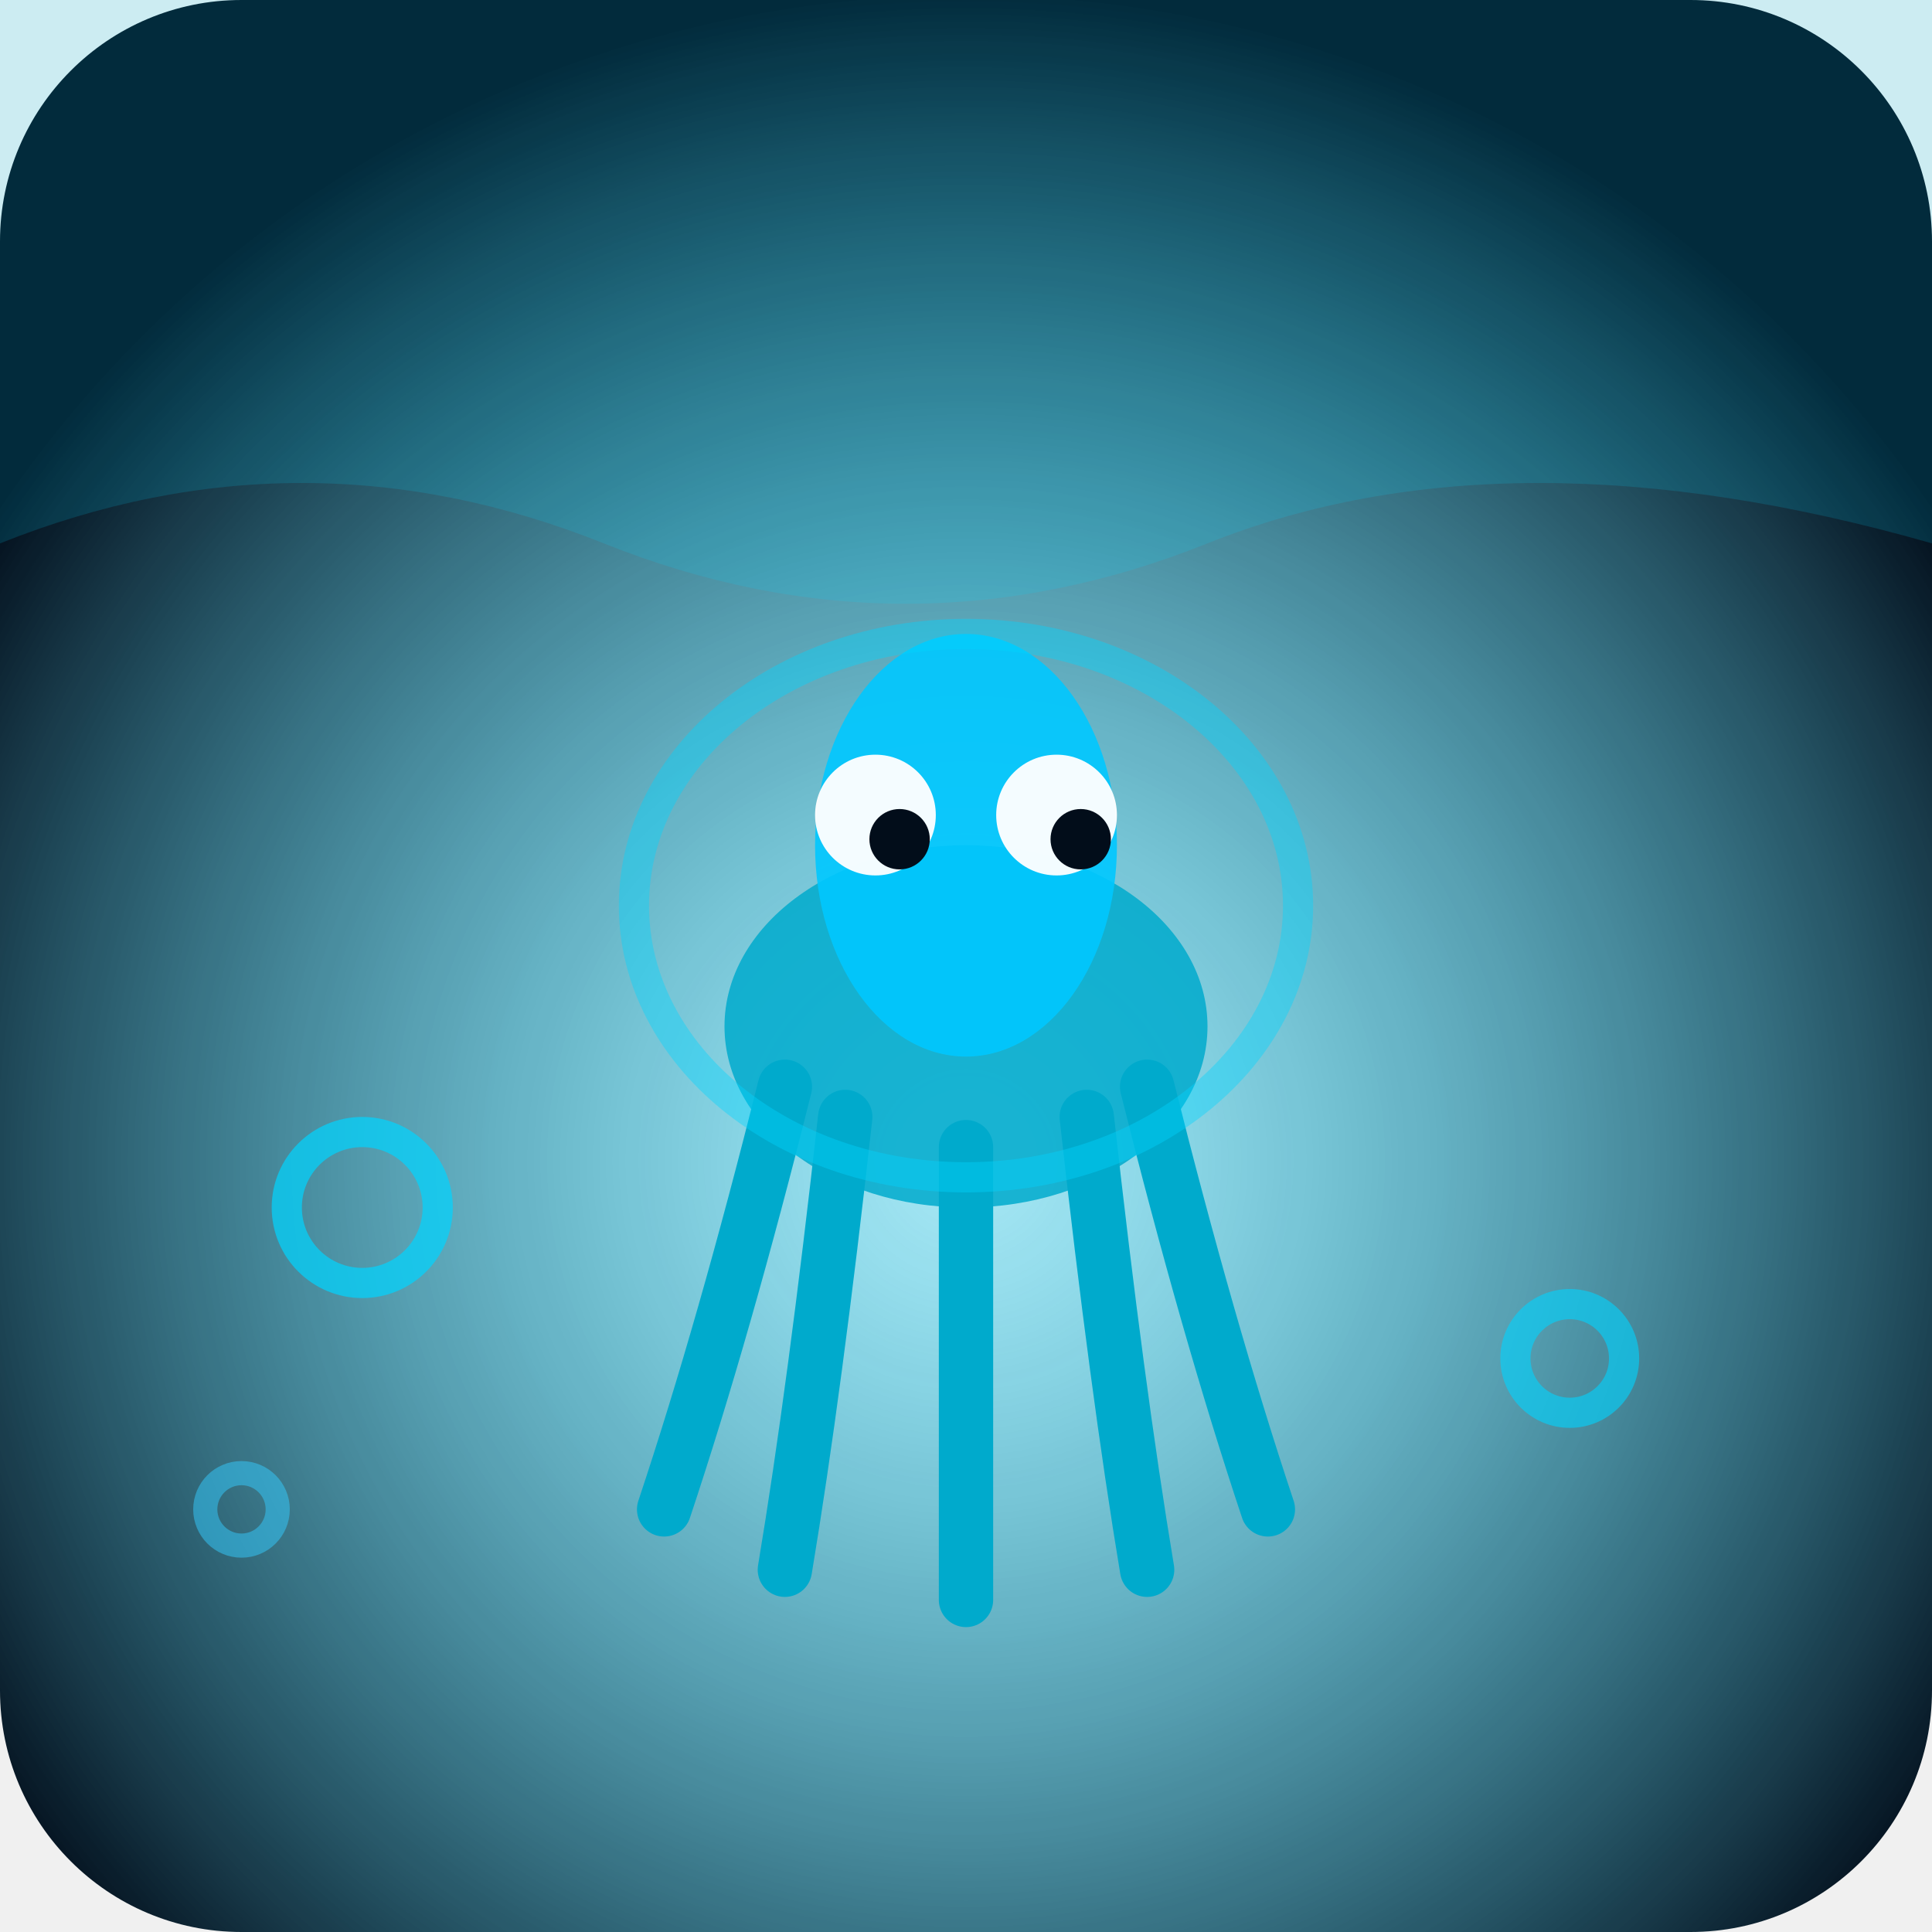
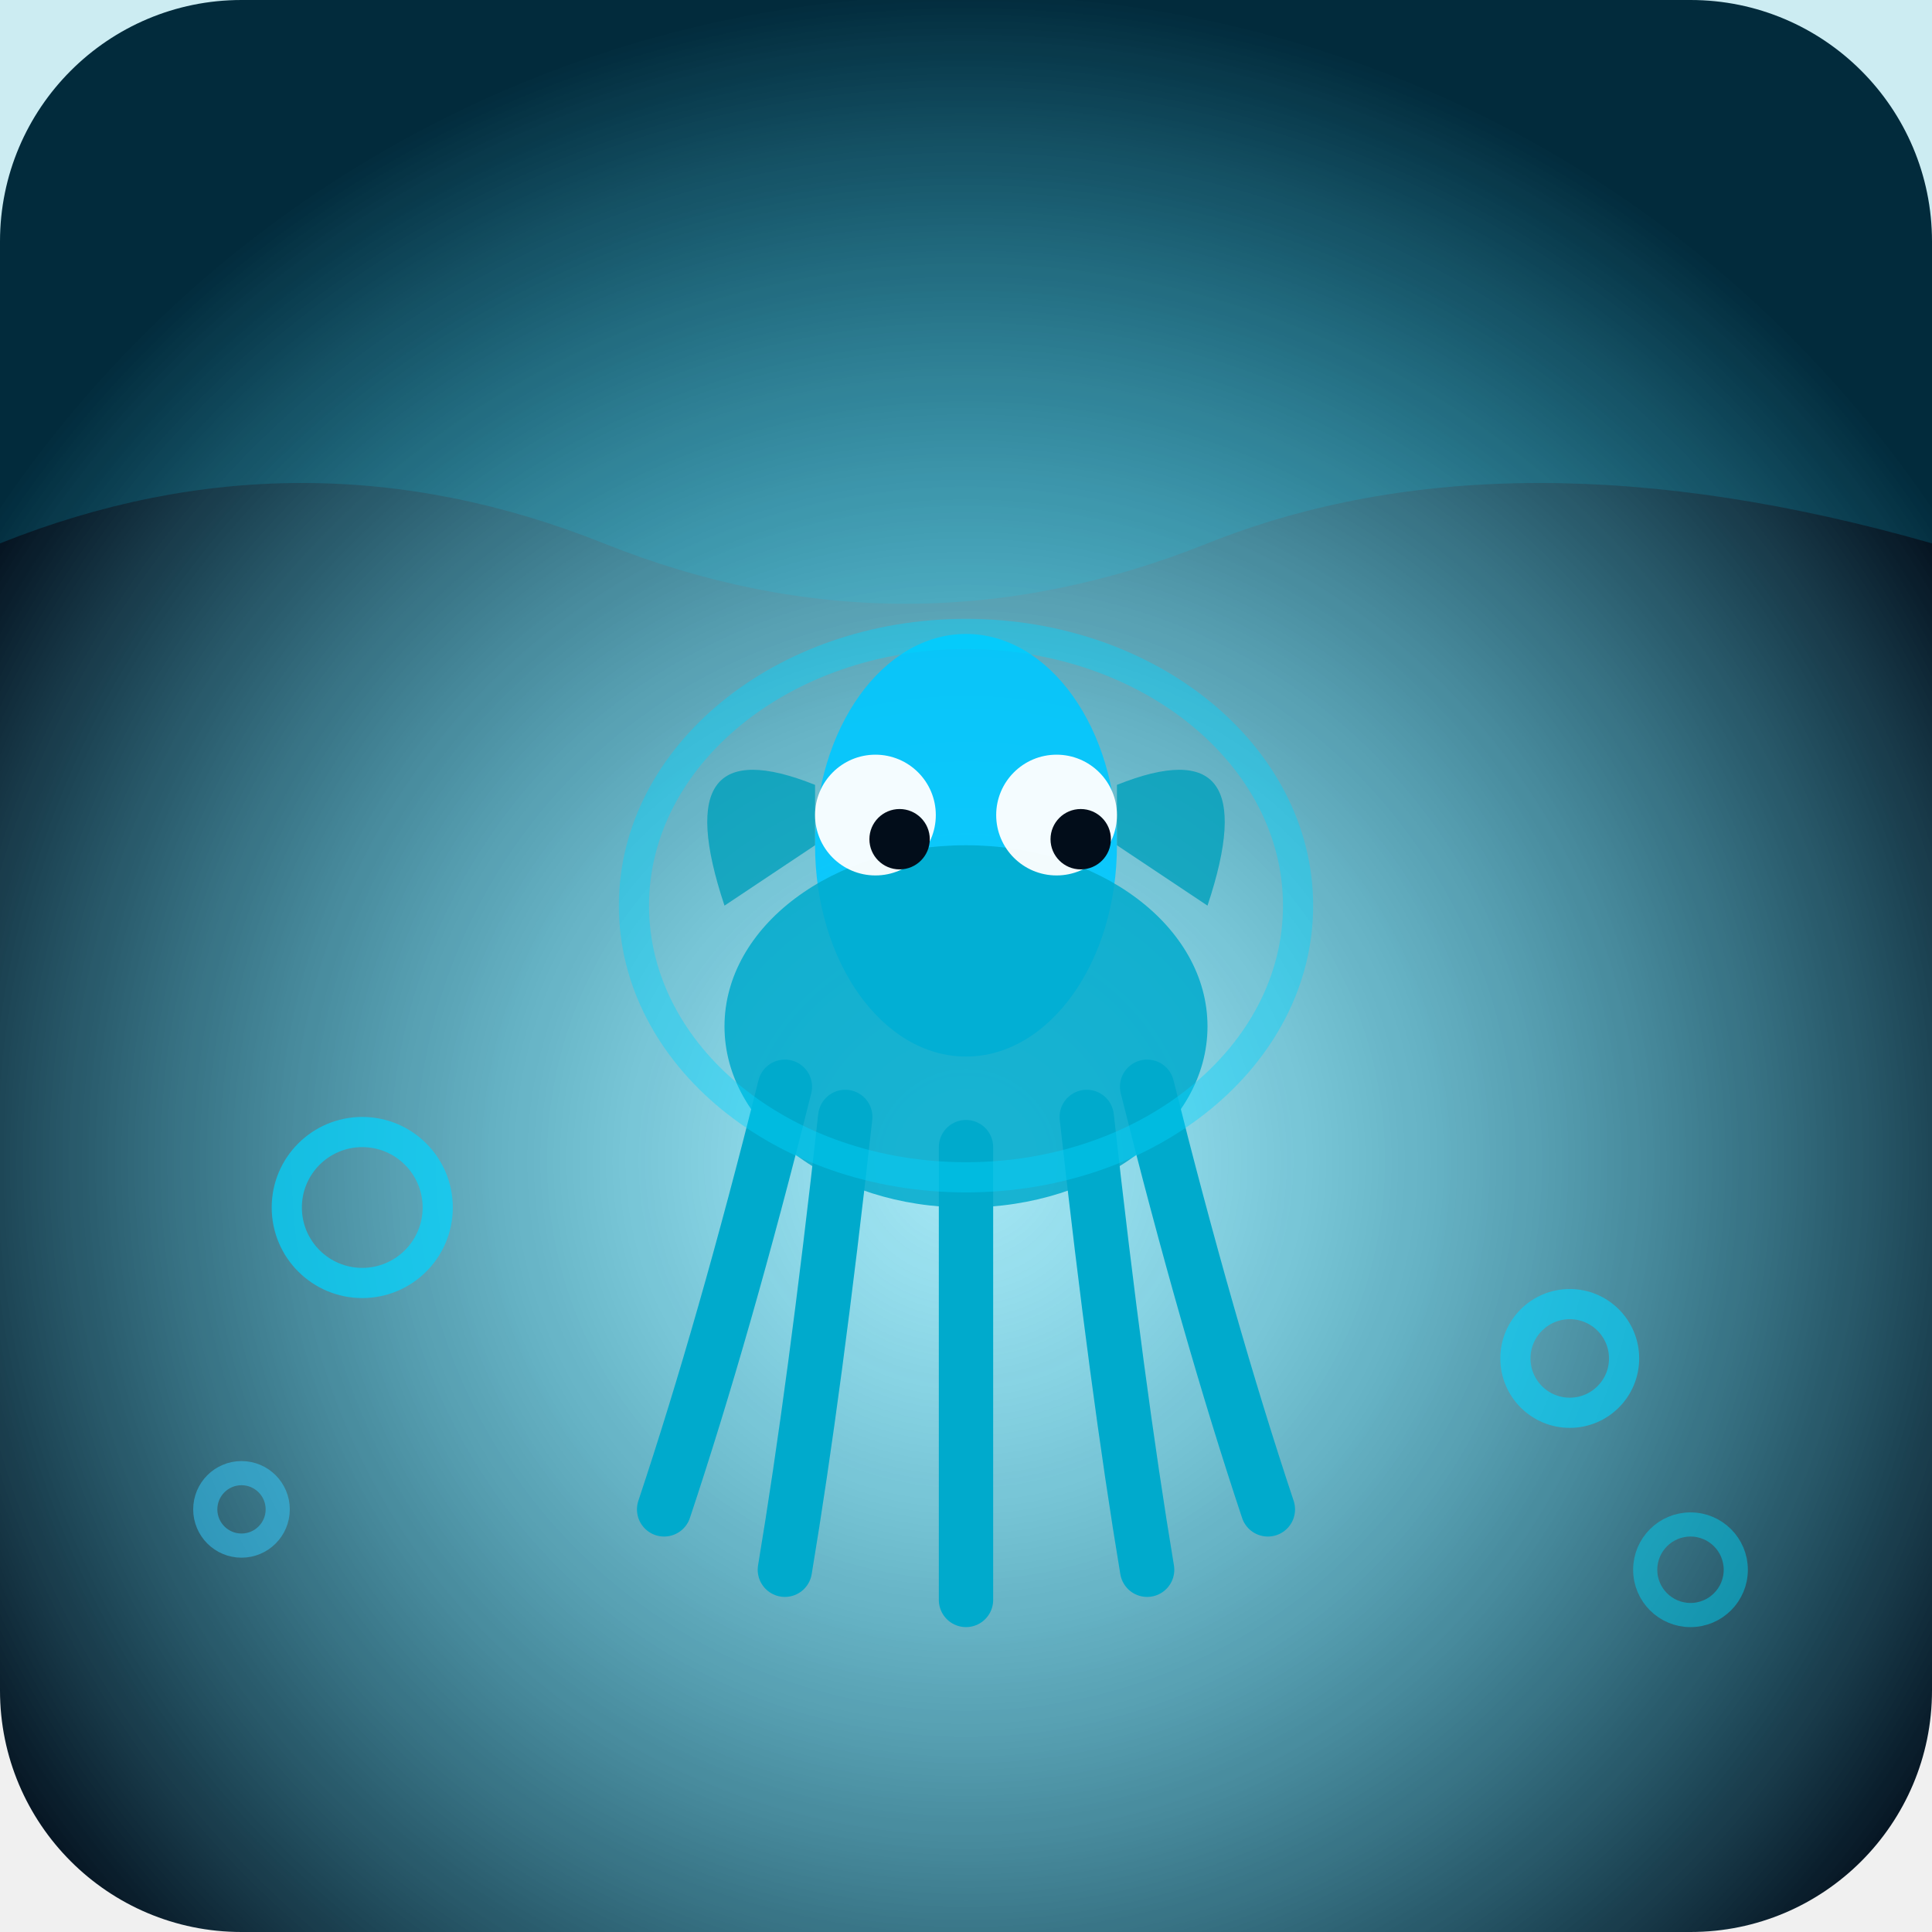
<svg xmlns="http://www.w3.org/2000/svg" viewBox="0 0 64 64" width="64" height="64">
  <defs>
    <radialGradient id="oceanGrad" cx="50%" cy="60%" r="60%">
      <stop offset="0%" stop-color="#00d4ff" stop-opacity="0.3" />
      <stop offset="100%" stop-color="#020d1a" stop-opacity="1" />
    </radialGradient>
-     <animate id="pulse" attributeName="opacity" values="0.6;1;0.6" dur="3s" repeatCount="indefinite" />
  </defs>
  <rect width="64" height="64" fill="url(#oceanGrad)" rx="8" />
  <path d="M0 18 Q10 14 20 18 Q30 22 40 18 Q50 14 64 18 L64 0 L0 0 Z" fill="#00d4ff" opacity="0.15" />
-   <ellipse cx="32" cy="34" rx="8" ry="6" fill="#00aacc" opacity="0.85" />
-   <ellipse cx="32" cy="28" rx="5" ry="7" fill="#00c8ff" opacity="0.9" />
-   <circle cx="29" cy="27" r="2" fill="#ffffff" opacity="0.95" />
-   <circle cx="35" cy="27" r="2" fill="#ffffff" opacity="0.95" />
-   <circle cx="29.8" cy="27.8" r="1" fill="#020d1a" />
-   <circle cx="35.8" cy="27.8" r="1" fill="#020d1a" />
-   <path d="M26 36 Q24 44 22 50" stroke="#00aacc" stroke-width="1.8" fill="none" stroke-linecap="round" />
-   <path d="M28 37 Q27 46 26 52" stroke="#00aacc" stroke-width="1.8" fill="none" stroke-linecap="round" />
-   <path d="M32 38 Q32 47 32 53" stroke="#00aacc" stroke-width="1.8" fill="none" stroke-linecap="round" />
-   <path d="M36 37 Q37 46 38 52" stroke="#00aacc" stroke-width="1.8" fill="none" stroke-linecap="round" />
-   <path d="M38 36 Q40 44 42 50" stroke="#00aacc" stroke-width="1.8" fill="none" stroke-linecap="round" />
+   <g>
+     <animateTransform attributeName="transform" type="translate" values="0,0; 3,1; -2,2; 0,0" dur="5s" repeatCount="indefinite" />
+     <ellipse cx="32" cy="28" rx="5" ry="7" fill="#00c8ff" opacity="0.9" />
+     <ellipse cx="32" cy="34" rx="8" ry="6" fill="#00aacc" opacity="0.85" />
+     <path d="M27,26 Q22,24 24,30 Q27,28 27,28" fill="#00a0bb" opacity="0.8">
+       <animate attributeName="d" values="M27,26 Q22,24 24,30 Q27,28 27,28;                 M27,26 Q20,25 23,31 Q27,29 27,28;                 M27,26 Q22,24 24,30 Q27,28 27,28" dur="1.2s" repeatCount="indefinite" />
+     </path>
+     <path d="M37,26 Q42,24 40,30 Q37,28 37,28" fill="#00a0bb" opacity="0.8">
+       <animate attributeName="d" values="M37,26 Q42,24 40,30 Q37,28 37,28;                 M37,26 Q44,25 41,31 Q37,29 37,28;                 M37,26 Q42,24 40,30 Q37,28 37,28" dur="1.2s" repeatCount="indefinite" />
+     </path>
+     <circle cx="29" cy="27" r="2" fill="#ffffff" opacity="0.95" />
+     <circle cx="35" cy="27" r="2" fill="#ffffff" opacity="0.95" />
+     <circle cx="29.8" cy="27.8" r="1" fill="#020d1a" />
+     <circle cx="35.8" cy="27.8" r="1" fill="#020d1a" />
+     <path d="M26 36 Q24 44 22 50" stroke="#00aacc" stroke-width="1.8" fill="none" stroke-linecap="round">
+       <animate attributeName="d" values="M26 36 Q24 44 22 50; M26 36 Q22 44 20 50; M26 36 Q24 44 22 50" dur="1.4s" begin="0s" repeatCount="indefinite" />
+     </path>
+     <path d="M28 37 Q27 46 26 52" stroke="#00aacc" stroke-width="1.8" fill="none" stroke-linecap="round">
+       <animate attributeName="d" values="M28 37 Q27 46 26 52; M28 37 Q26 46 24 52; M28 37 Q27 46 26 52" dur="1.6s" begin="0.2s" repeatCount="indefinite" />
+     </path>
+     <path d="M32 38 Q32 47 32 53" stroke="#00aacc" stroke-width="1.8" fill="none" stroke-linecap="round">
+       <animate attributeName="d" values="M32 38 Q32 47 32 53; M32 38 Q31 47 30 53; M32 38 Q33 47 34 53; M32 38 Q32 47 32 53" dur="1.2s" begin="0.1s" repeatCount="indefinite" />
+     </path>
+     <path d="M36 37 Q37 46 38 52" stroke="#00aacc" stroke-width="1.8" fill="none" stroke-linecap="round">
+       <animate attributeName="d" values="M36 37 Q37 46 38 52; M36 37 Q38 46 40 52; M36 37 Q37 46 38 52" dur="1.5s" begin="0.3s" repeatCount="indefinite" />
+     </path>
+     <path d="M38 36 Q40 44 42 50" stroke="#00aacc" stroke-width="1.8" fill="none" stroke-linecap="round">
+       <animate attributeName="d" values="M38 36 Q40 44 42 50; M38 36 Q42 44 44 50; M38 36 Q40 44 42 50" dur="1.3s" begin="0.5s" repeatCount="indefinite" />
+     </path>
+     <ellipse cx="32" cy="30" rx="11" ry="9" fill="none" stroke="#00d4ff" stroke-width="1" opacity="0.4">
+       <animate attributeName="opacity" values="0.4;0.8;0.4" dur="2.5s" repeatCount="indefinite" />
+     </ellipse>
+   </g>
  <circle cx="12" cy="40" r="2.5" fill="none" stroke="#00d4ff" stroke-width="1" opacity="0.7">
    <animate attributeName="cy" values="40;10" dur="4s" repeatCount="indefinite" />
    <animate attributeName="opacity" values="0.7;0" dur="4s" repeatCount="indefinite" />
  </circle>
  <circle cx="52" cy="45" r="1.8" fill="none" stroke="#00d4ff" stroke-width="1" opacity="0.6">
    <animate attributeName="cy" values="45;12" dur="5s" begin="1s" repeatCount="indefinite" />
    <animate attributeName="opacity" values="0.6;0" dur="5s" begin="1s" repeatCount="indefinite" />
  </circle>
  <circle cx="8" cy="50" r="1.2" fill="none" stroke="#33ccff" stroke-width="0.8" opacity="0.5">
    <animate attributeName="cy" values="50;15" dur="3.5s" begin="2s" repeatCount="indefinite" />
    <animate attributeName="opacity" values="0.5;0" dur="3.5s" begin="2s" repeatCount="indefinite" />
  </circle>
-   <ellipse cx="32" cy="30" rx="11" ry="9" fill="none" stroke="#00d4ff" stroke-width="1" opacity="0.4">
-     <animate attributeName="opacity" values="0.4;0.8;0.4" dur="2.5s" repeatCount="indefinite" />
-   </ellipse>
+   <circle cx="56" cy="52" r="1.5" fill="none" stroke="#00ccee" stroke-width="0.8" opacity="0.5">
+     <animate attributeName="cy" values="52;16" dur="4.5s" begin="0.7s" repeatCount="indefinite" />
+     <animate attributeName="opacity" values="0.5;0" dur="4.5s" begin="0.7s" repeatCount="indefinite" />
+   </circle>
</svg>
